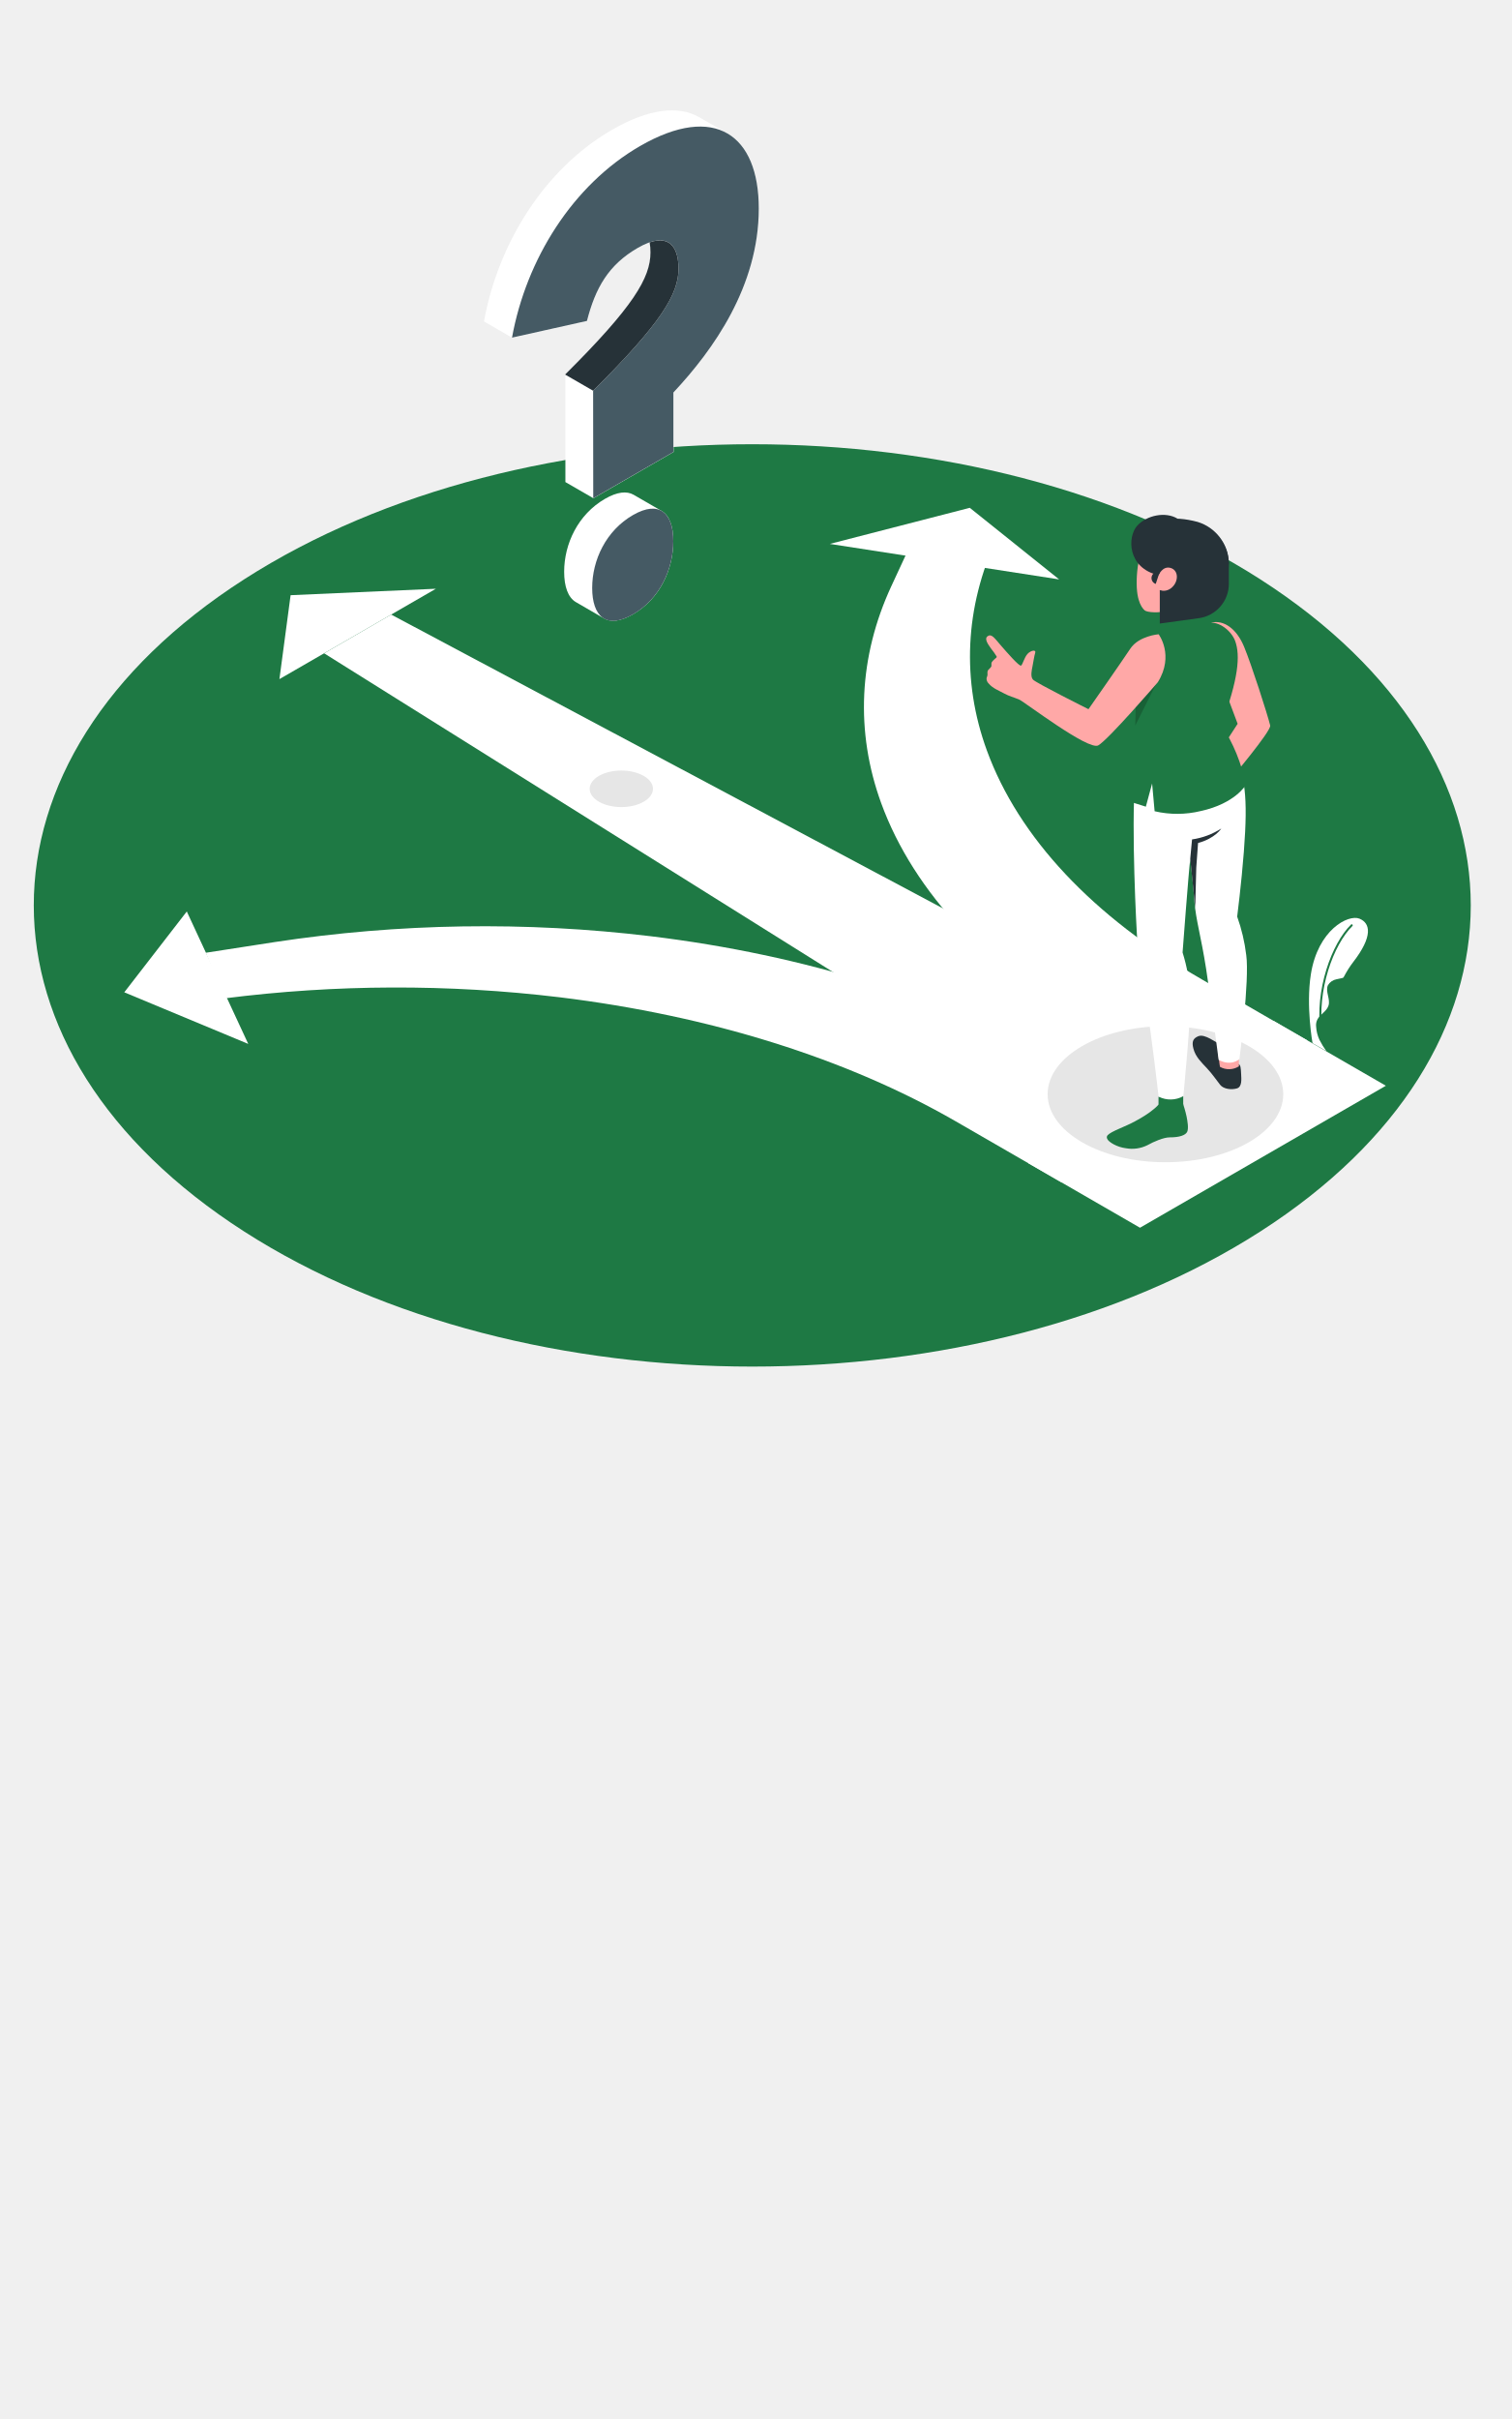
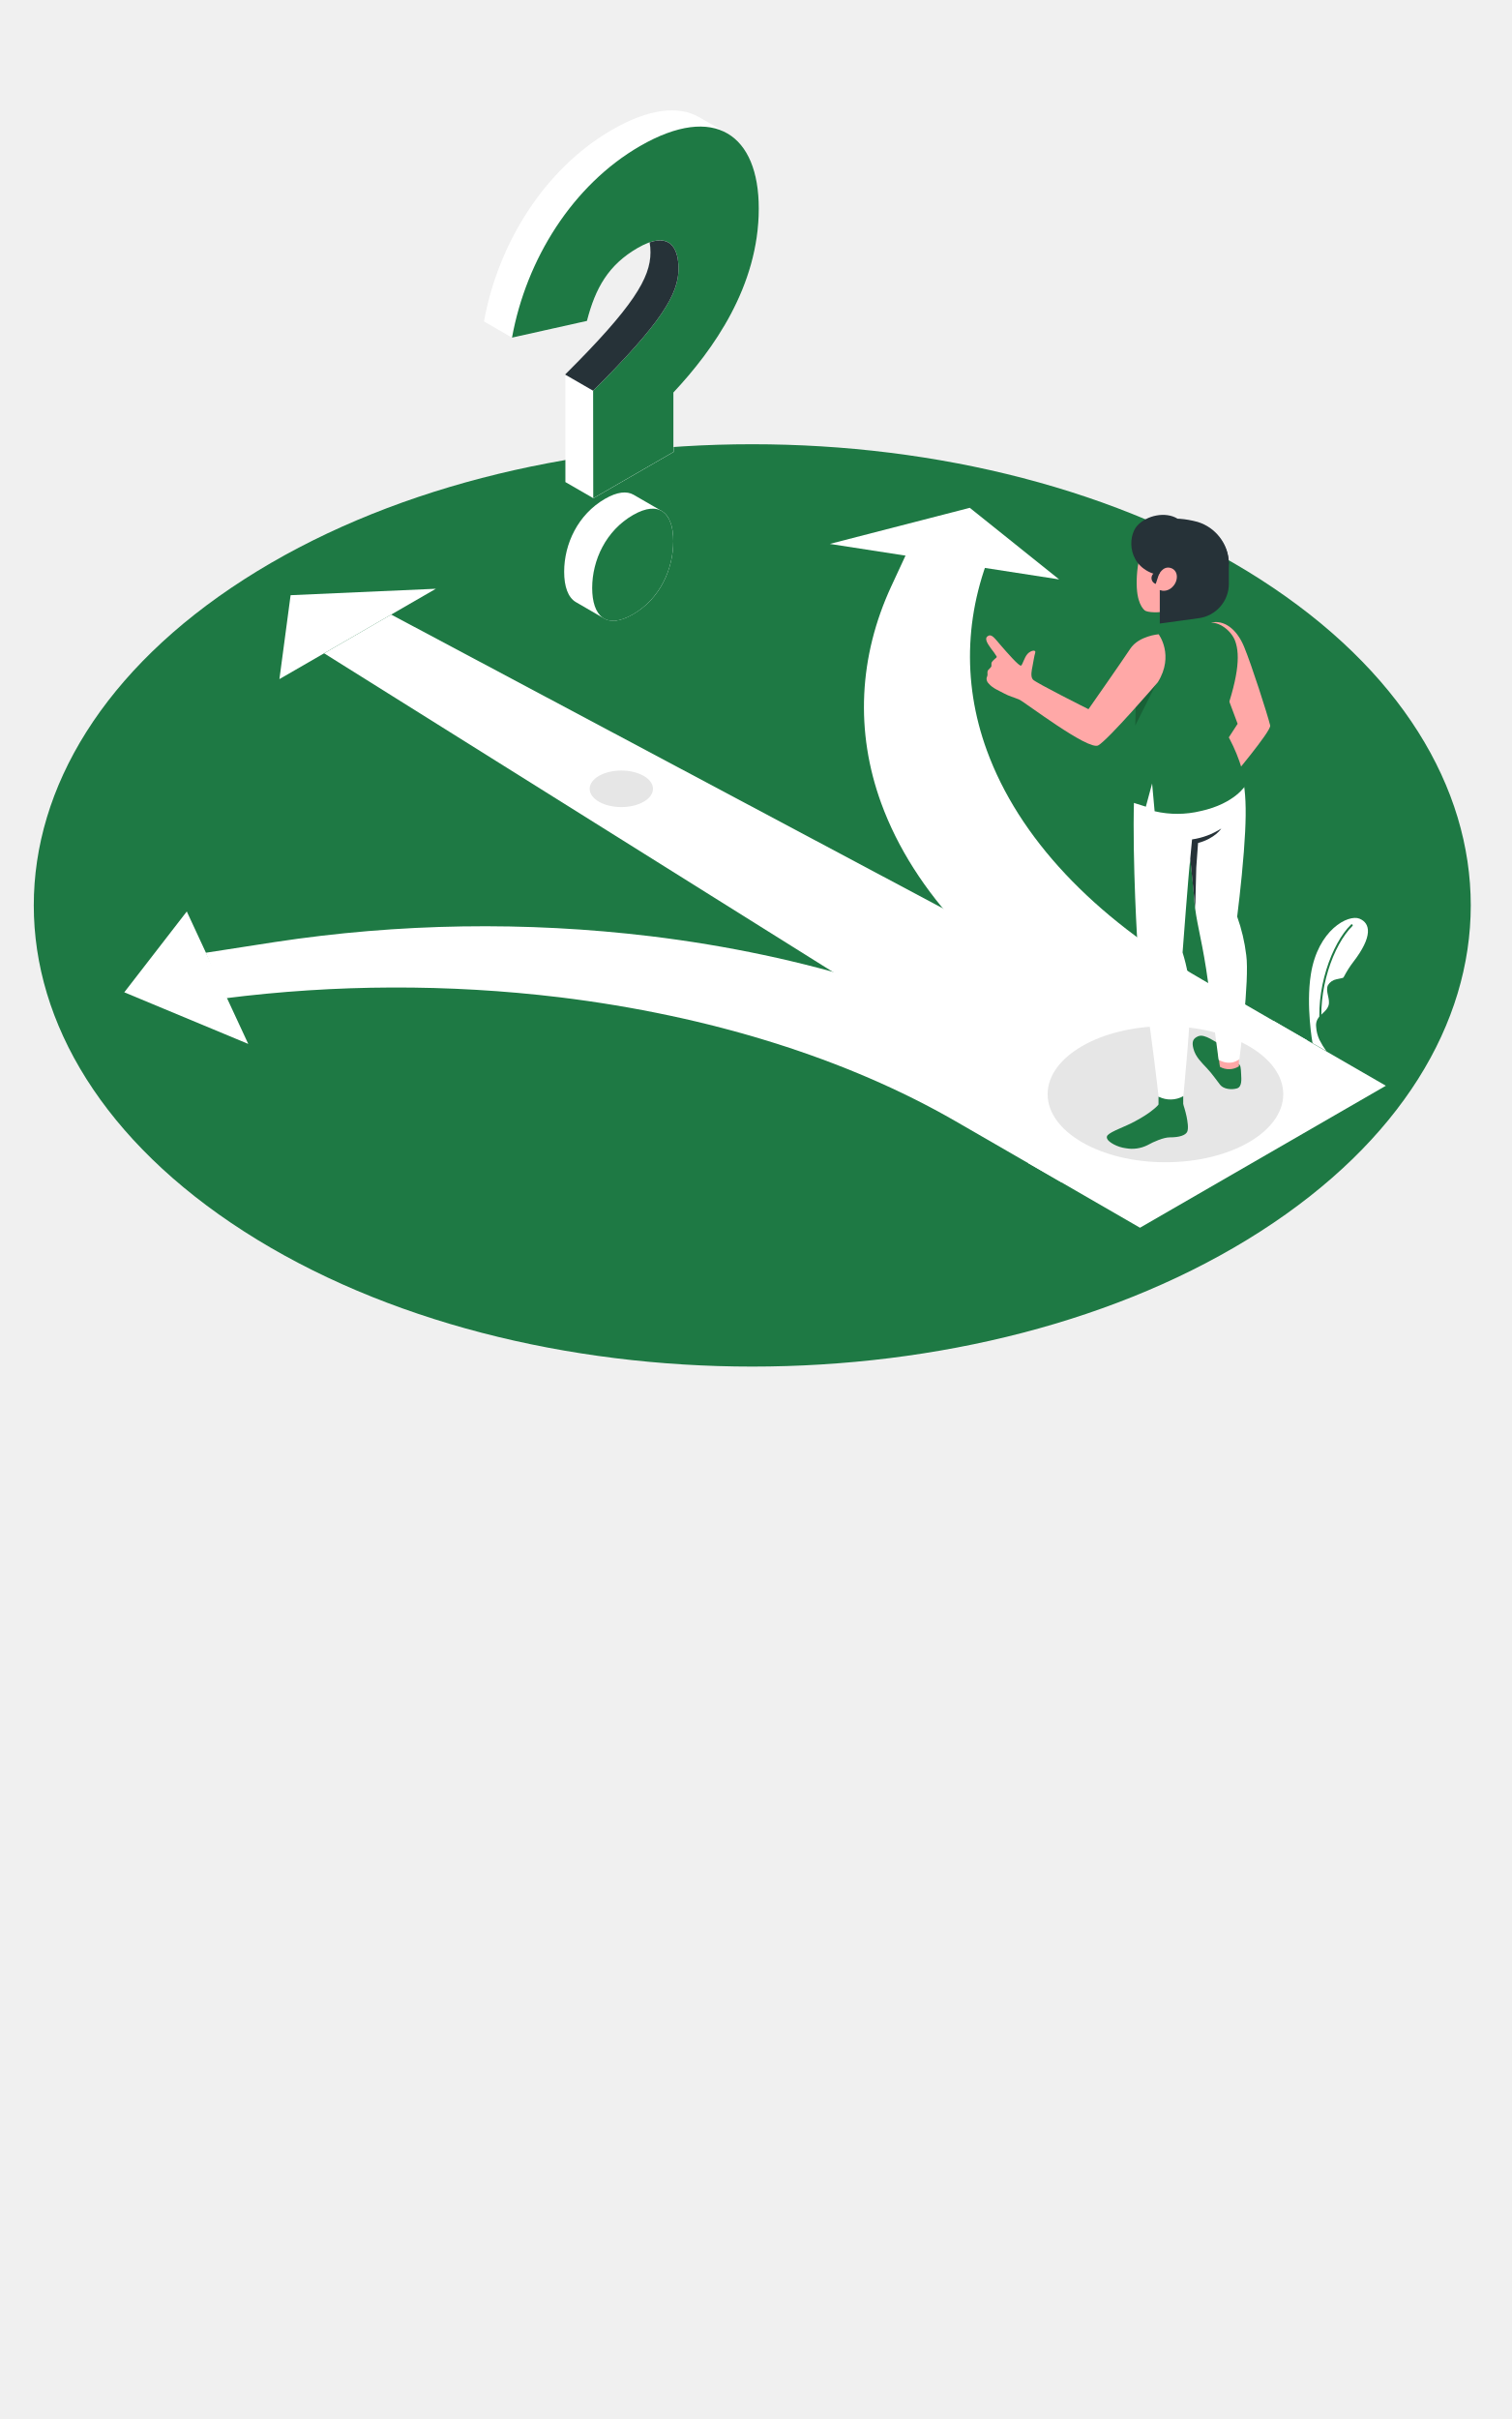
<svg xmlns="http://www.w3.org/2000/svg" class="animated" id="freepik_stories-choose" viewBox="0  0 500 800" version="1.1">
  <style>
		svg#freepik_stories-choose:not(.animated) .animable {
			opacity: 0;
		}
		svg#freepik_stories-choose.animated #freepik--Floor--inject-3 {
			animation: 1s 1 forwards cubic-bezier(0.36,-0.01,0.5,1.38) slideLeft;
			animation-delay: 0s;
		}
		svg#freepik_stories-choose.animated #freepik--Plants--inject-3 {
			animation: 1s 1 forwards cubic-bezier(0.36,-0.01,0.5,1.38) slideLeft;
			animation-delay: 0s;
		}
		svg#freepik_stories-choose.animated #freepik--Arrows--inject-3 {
			animation: 1s 1 forwards cubic-bezier(0.36,-0.01,0.5,1.38) zoomOut;
			animation-delay: 0s;
		}
		svg#freepik_stories-choose.animated #freepik--Shadow--inject-3 {
			animation: 1s 1 forwards cubic-bezier(0.36,-0.01,0.5,1.38) slideLeft;
			animation-delay: 0s;
		}
		svg#freepik_stories-choose.animated #freepik--question-mark--inject-3 {
			animation: 1s 1 forwards cubic-bezier(0.36,-0.01,0.5,1.38) lightSpeedRight;
			animation-delay: 0s;
		}
		svg#freepik_stories-choose.animated #freepik--Character--inject-3 {
			animation: 1s 1 forwards cubic-bezier(0.36,-0.01,0.5,1.38) fadeIn;
			animation-delay: 0s;
		}
		@keyframes slideLeft {
			0% {
				opacity: 0;
				transform: translateX(-30px);
			}
			100% {
				opacity: 1;
				transform: translateX(0);
			}
		}
		@keyframes zoomOut {
			0% {
				opacity: 0;
				transform: scale(1.5);
			}
			100% {
				opacity: 1;
				transform: scale(1);
			}
		}
		@keyframes lightSpeedRight {
			from {
				transform: translate3d(50%, 0, 0) skewX(-20deg);
				opacity: 0;
			}
			60% {
				transform: skewX(10deg);
				opacity: 1;
			}
			80% {
				transform: skewX(-2deg);
			}
			to {
				opacity: 1;
				transform: translate3d(0, 0, 0);
			}
		}
		@keyframes fadeIn {
			0% {
				opacity: 0;
			}
			100% {
				opacity: 1;
			}
		}
	</style>
  <g id="freepik--Floor--inject-3" class="animable" style="transform-origin: 248.846px 299.433px;">
    <path id="freepik--floor--inject-3" d="M80.77,407.28c92.82,59.56,243.31,59.56,336.13,0s92.83-156.13,0-215.69-243.31-59.57-336.13,0S-12,347.72,80.77,407.28Z" style="fill: #1E7944; transform-origin: 248.846px 299.433px;" class="animable" />
  </g>
  <g id="freepik--Plants--inject-3" class="animable" style="transform-origin: 447.032px 329.366px;">
    <g id="freepik--plants--inject-3" class="animable" style="transform-origin: 447.032px 329.366px;">
      <path d="M438.81,347.64,434.18,345s-2.22-12.24-.56-22.76c2.33-14.8,12.41-19.91,16.07-18.43s4.52,5.85-2.09,14.4C443.7,323.24,438.69,333.91,438.81,347.64Z" style="fill: white; transform-origin: 442.757px 325.602px;" id="el00tc0plpjxje" class="animable" />
      <path d="M437.13,341.76h.05a.33.33,0,0,0,.28-.37c-1.91-13.86,3.66-29,9.92-35.15a.33.33,0,0,0-.47-.47c-6.37,6.23-12.05,21.65-10.1,35.71A.32.32,0,0,0,437.13,341.76Z" style="fill: #1E7944; transform-origin: 441.948px 323.717px;" id="elpjtbxsktmud" class="animable" />
      <path d="M451.66,355.06c.73.42,2.24-.5,2.82-.88a7,7,0,0,0,2.32-2.67,6.49,6.49,0,0,0,.58-3.93,15.09,15.09,0,0,0-.49-2.09l-.59-2a5.15,5.15,0,0,1-.29-2c.17-1.38,1.41-2.36,2.53-3.2s2.52-2.15,2.52-3.82a5.88,5.88,0,0,0-1.48-3.49c-.79-1-1.74-1.91-2.46-3a4.06,4.06,0,0,1-.84-2.59,4.33,4.33,0,0,1,.56-1.63,22.8,22.8,0,0,0,1.78-3.25,3.28,3.28,0,0,0-.57-3.46,3.83,3.83,0,0,0-2.87-.71,6.52,6.52,0,0,0-2.68.94c-2.65,1.47-4.16,4.61-7,5.75a27.64,27.64,0,0,1-3.4.83,4.2,4.2,0,0,0-2.81,1.93c-1,2.06.88,4.6.16,6.79-.65,1.94-2.53,2.68-3.59,4.43a4.12,4.12,0,0,0-.49,2.54,12,12,0,0,0,1.07,4.29,30,30,0,0,0,2.35,3.86S451.55,355,451.66,355.06Z" style="fill: #1E7944; transform-origin: 448.198px 335.731px;" id="elrgm76joo1g" class="animable" />
      <path d="M444.14,351.06h0a.33.33,0,0,0,.32-.35c-.54-13.11,5.64-27.58,10.13-31.79a.33.33,0,0,0,0-.47.32.32,0,0,0-.46,0c-4.59,4.29-10.89,19-10.34,32.3A.34.34,0,0,0,444.14,351.06Z" style="fill: #1E7944; transform-origin: 449.222px 334.706px;" id="elc8hxwyk0qw" class="animable" />
      <path d="M446.11,335.57l.1,0a44.21,44.21,0,0,1,9.51-1.53.34.34,0,0,0,.32-.35.32.32,0,0,0-.35-.31,44.75,44.75,0,0,0-9.68,1.56.33.33,0,0,0-.22.41A.34.34,0,0,0,446.11,335.57Z" style="fill: #1E7944; transform-origin: 450.908px 334.474px;" id="elk6ids6ogk7" class="animable" />
    </g>
  </g>
  <g id="freepik--Arrows--inject-3" class="animable" style="transform-origin: 249.77px 286.985px;">
    <g id="freepik--Trails--inject-3" class="animable" style="transform-origin: 249.77px 286.985px;">
      <polygon points="129.4 203.25 107.22 216.06 369.7 380.41 414.07 354.8 129.4 203.25" style="fill: white; transform-origin: 260.645px 291.83px;" id="elf5vwvlpzk8" class="animable" />
      <polygon points="96.13 196.84 92.43 224.59 144.19 194.71 96.13 196.84" style="fill: white; transform-origin: 118.31px 209.65px;" id="elydaelcqx7jr" class="animable" />
      <path d="M384.49,371.87l-33.27,19.21L316.1,370.81c-36-20.75-81.24-34.92-131-41a451.87,451.87,0,0,0-110.92.38l-6.1-15.1,22.7-3.52a461.21,461.21,0,0,1,124.5-1.94c50.91,6.2,97.27,20.7,134.06,41.94Z" style="fill: white; transform-origin: 226.285px 348.702px;" id="eld9pynek5le4" class="animable" />
      <polygon points="61.79 301.44 82.12 345.24 41.11 328.17 61.79 301.44" style="fill: white; transform-origin: 61.615px 323.34px;" id="elbjkzv3cgse" class="animable" />
      <path d="M432.55,344.13l-33.27,19.21-35.12-20.28c-36.79-21.24-61.91-48-72.65-77.4-8.64-23.66-7.48-48.52,3.37-71.88l6.08-13.1L329.74,178c-10.59,22.82-11.73,47.11-3.28,70.22,10.49,28.72,35,54.87,71,75.62Z" style="fill: white; transform-origin: 359.169px 270.67px;" id="elwsgxi805yx" class="animable" />
      <polygon points="274.5 179.88 350.36 191.62 320.8 167.94 274.5 179.88" style="fill: white; transform-origin: 312.43px 179.78px;" id="eltple4yq9ke" class="animable" />
      <polygon points="340.13 384.68 377.1 406.03 458.43 359.07 421.46 337.72 340.13 384.68" style="fill: white; transform-origin: 399.28px 371.875px;" id="el1beciuv9q15" class="animable" />
    </g>
  </g>
  <g id="freepik--Shadow--inject-3" class="animable" style="transform-origin: 309.775px 319.6px;">
    <g id="freepik--shadow--inject-3">
      <ellipse cx="385.52" cy="361.87" rx="38.97" ry="22.5" style="opacity: 0.1; transform-origin: 385.52px 361.87px;" class="animable" />
    </g>
    <g id="freepik--shadow--inject-3">
      <ellipse cx="205.53" cy="260.87" rx="10.47" ry="6.04" style="opacity: 0.1; transform-origin: 205.53px 260.87px;" class="animable" />
    </g>
  </g>
  <g id="freepik--question-mark--inject-3" class="animable" style="transform-origin: 205.55px 120.909px;">
    <g id="freepik--question-mark--inject-3" class="animable" style="transform-origin: 205.55px 120.909px;">
      <path d="M218.9,169h0l-9.32-5.38h0c-2.22-1.28-5.39-1-9.47,1.36-8.94,5.17-13.49,14.91-13.49,24.11,0,4.88,1.28,8.48,3.82,10l9.31,5.4h0c2.24,1.35,5.46,1.08,9.63-1.33,9-5.16,13.34-15,13.34-24.22C222.72,174.05,221.43,170.48,218.9,169Z" style="fill: white; transform-origin: 204.67px 184.082px;" id="el84m8pep7nih" class="animable" />
      <path d="M240.72,44.19l-9.48-5.45c-6.71-3.84-16.46-2.92-28.78,4.19-22.28,12.86-37.65,37.43-42.36,63.37l9.27,5.36,24.79-5.53C197,95.3,201.22,87.62,211,82a23,23,0,0,1,4-1.85,19.85,19.85,0,0,1,.27,3.35c0,8.37-5.65,17.91-28.24,40.37v35.56l9.27,5.35,26.52-15.3V129.81C235.9,115.72,251,94.68,251,68.94,251,56.84,247.4,48.12,240.72,44.19Z" style="fill: white; transform-origin: 205.55px 100.641px;" id="el7jsxpgor6gh" class="animable" />
-       <path d="M196.2,129.22c22.6-22.46,28.25-32,28.25-40.36,0-7.33-3.3-12.75-13.5-6.86-9.73,5.62-14,13.3-16.79,24.13l-24.79,5.53c4.71-25.94,20.09-50.51,42.37-63.37C236.53,34,251,44.68,251,68.94c0,25.74-15.06,46.78-28.24,60.87v19.67l-26.52,15.3Z" style="fill: rgb(69, 90, 100); transform-origin: 210.185px 103.32px;" id="el7av8w31p9wa" class="animable" />
-       <path d="M195.89,194.45c0-9.21,4.55-18.95,13.49-24.11,8.79-5.07,13.34-.59,13.34,8.62s-4.39,19.06-13.34,24.22S195.89,203.65,195.89,194.45Z" style="fill: rgb(69, 90, 100); transform-origin: 209.305px 186.768px;" id="eljuzmtvhv7h9" class="animable" />
+       <path d="M196.2,129.22c22.6-22.46,28.25-32,28.25-40.36,0-7.33-3.3-12.75-13.5-6.86-9.73,5.62-14,13.3-16.79,24.13l-24.79,5.53c4.71-25.94,20.09-50.51,42.37-63.37C236.53,34,251,44.68,251,68.94c0,25.74-15.06,46.78-28.24,60.87v19.67l-26.52,15.3Z" style="fill: #1E7944; transform-origin: 210.185px 103.32px;" id="el7av8w31p9wa" class="animable" />
+       <path d="M195.89,194.45c0-9.21,4.55-18.95,13.49-24.11,8.79-5.07,13.34-.59,13.34,8.62s-4.39,19.06-13.34,24.22S195.89,203.65,195.89,194.45Z" style="fill: #1E7944; transform-origin: 209.305px 186.768px;" id="eljuzmtvhv7h9" class="animable" />
      <path d="M224.45,88.86c0,8.37-5.65,17.9-28.25,40.36l-9.27-5.35c22.6-22.47,28.24-32,28.24-40.37a18.75,18.75,0,0,0-.27-3.34C222,77.7,224.45,82.58,224.45,88.86Z" style="fill: rgb(38, 50, 56); transform-origin: 205.69px 104.365px;" id="elzk1qqg6jxbh" class="animable" />
    </g>
  </g>
  <g id="freepik--Character--inject-3" class="animable" style="transform-origin: 373.2px 275.101px;">
    <g id="freepik--character--inject-3" class="animable" style="transform-origin: 373.2px 275.101px;">
      <path d="M400.76,205.9c3.93-.93,8.25,1.86,10.78,8s7.58,21.89,8.63,26c.47,1.84-13.53,18.17-13,17.93.15-.07-4.56-8-4.56-8l6.79-10.46-4.25-11.35Z" style="fill: rgb(255, 168, 167); transform-origin: 410.471px 231.779px;" id="elyu0oqndwpt" class="animable" />
-       <path d="M409.82,352c.53.2.66,1.21.74,3.23.06,1.52.39,4.19-1.39,4.72s-4.41.26-5.55-1.18c-1.43-1.79-2.4-3.37-4.44-5.56-1.77-1.9-3.68-3.67-4.39-6.34-.65-2.4-.11-3.45,1.53-4.15,2.26-1,5.81,2.18,7.58,2.68C405.42,345.87,409.28,351.84,409.82,352Z" style="fill: rgb(38, 50, 56); transform-origin: 402.572px 351.364px;" id="elt4gxqdds99" class="animable" />
+       <path d="M409.82,352c.53.2.66,1.21.74,3.23.06,1.52.39,4.19-1.39,4.72s-4.41.26-5.55-1.18c-1.43-1.79-2.4-3.37-4.44-5.56-1.77-1.9-3.68-3.67-4.39-6.34-.65-2.4-.11-3.45,1.53-4.15,2.26-1,5.81,2.18,7.58,2.68C405.42,345.87,409.28,351.84,409.82,352Z" style="fill: #1E7944; transform-origin: 402.572px 351.364px;" id="elt4gxqdds99" class="animable" />
      <path d="M409.82,350.17v2.48a6.09,6.09,0,0,1-6.26.17c-.1-.24-.65-5-.65-5Z" style="fill: rgb(255, 168, 167); transform-origin: 406.365px 350.712px;" id="elkl1lxtmv2y" class="animable" />
      <path d="M391.4,365.19s.71,2.15,1.1,4c.3,1.5.74,4,.21,5.12s-2.57,1.85-5.73,1.83c-2.05,0-5.25,1.38-7.44,2.6a11.42,11.42,0,0,1-7.11,1c-2.82-.34-5.74-2-6.19-3.14s.13-1.73,6.77-4.56c.06,0,7-3.16,10.22-6.71Z" style="fill: #1E7944; transform-origin: 379.541px 372.557px;" id="eltxrfpb3jkhd" class="animable" />
      <path d="M391.4,362.51s0,1.84,0,2.89-1.23,2.61-4.43,2.5c-2.26-.08-3.83-.69-3.74-2.55v-2.67Z" style="fill: #1E7944; transform-origin: 387.313px 365.208px;" id="el8ietdw05hhs" class="animable" />
      <path d="M412.25,315.87a58.38,58.38,0,0,0-3-12.73s1.4-10.94,2.21-21.46c1.45-18.85.28-25-3.42-33.47,0,0-31.63-3.2-32.6,9.94-1.2,16.37.4,48,.83,53.79s1,8.39,3,20.47c1.56,9.19,4,30.27,4,30.27a8.66,8.66,0,0,0,8.17-.17s2.59-26.32,2.32-33A56.85,56.85,0,0,0,391.19,315s2-26.68,2.53-30.93c0,0,1,8.47,1.42,14.25s2.15,11.31,3.83,22.05c1.45,9.31,4.14,30.14,4.14,30.14,4.2,2.27,6.88-.25,6.88-.25S413.39,324,412.25,315.87Z" style="fill: white; transform-origin: 393.743px 305.744px;" id="el1v2h0jy4dn3" class="animable" />
      <polygon points="384.56 201.64 386.05 213.86 396.8 212.89 395.57 199.33 384.56 201.64" style="fill: #1E7944; transform-origin: 390.68px 206.595px;" id="elcegcvl8ftpl" class="animable" />
      <path d="M408.59,212c-1.18-3.21-5.2-6.79-9.33-6-1.08.2-2,.36-3,.56-.09,2.82-5.4,4.28-10.68,2.57-1.59.45-3.05.92-4.37,1.39-3.78,1.35-5.3,7.63-5.39,18.14s-1.2,36.73-1.2,36.73l4.42,1.39,2.07-7.67.83,9.18a32.84,32.84,0,0,0,15.27-.07c11.37-2.48,14.9-8.62,14.9-8.62a55.22,55.22,0,0,0-8.1-19.86C409.66,224.58,410.34,216.79,408.59,212Z" style="fill: #1E7944; transform-origin: 393.365px 237.522px;" id="el5fhgfp7xvi6" class="animable" />
      <g id="elnxnzvzmlsg">
        <polygon points="375.69 233.89 382.38 226.29 375.53 239.97 375.69 233.89" style="opacity: 0.2; transform-origin: 378.955px 233.13px;" class="animable" />
      </g>
      <path d="M383.27,209.76s-6.57.52-9.38,4.78-13.83,20-13.83,20-17.53-8.77-18.39-9.81-.37-3.14-.14-4.3.63-3.73.89-4.45c.45-1.26-1.42-.92-2.51.26s-1.59,3.48-2.14,3.88-4.72-4.4-6.74-6.72-3-3.93-4.33-3c-1,.69-.35,2.07,1.1,4.05a24.37,24.37,0,0,1,1.87,2.63c.18.35-.36.63-.57.82-.39.36-1.09.93-1.14,1.48a5.37,5.37,0,0,1,0,.9c-.19.66-1,1-1.24,1.62-.17.46,0,1-.08,1.47-.06.32-.23.6-.29.92A2.2,2.2,0,0,0,327,226c1.42,1.69,3.37,2.34,5.23,3.37,1.55.86,3.15,1.23,4.93,2s22.85,16.94,26.13,15.14S383,225.62,383,225.62C388.54,216.72,383.27,209.76,383.27,209.76Z" style="fill: rgb(255, 168, 167); transform-origin: 355.876px 228.205px;" id="elfwq4yujgllu" class="animable" />
      <path d="M378.53,186.57s-4.2-4.73-1.14-9.54c3.61-5.66,10.56-6.63,18.8-4.42a14.62,14.62,0,0,1,10.31,13.27c.39,6-16.46,10.5-16.07,14.64Z" style="fill: rgb(38, 50, 56); transform-origin: 391.39px 186.017px;" id="elhe5bs7vmba7" class="animable" />
      <path d="M376.22,188.41s-2.29,3.67-2,4a5.78,5.78,0,0,0,1.85.74Z" style="fill: #1E7944; transform-origin: 375.207px 190.78px;" id="elfkm8y6majli" class="animable" />
      <path d="M383.19,176.8c-2.28,1.26-6.23,3.58-7,12.14-.82,8.79,1.22,11.78,2.44,12.9.83.75,5,.92,7.15.19,2.69-.92,8.5-4,11.13-8.58,3.1-5.41,3.58-12.52-.24-15.2C391.27,174.48,385.13,175.73,383.19,176.8Z" style="fill: rgb(255, 168, 167); transform-origin: 387.693px 189.104px;" id="elb7wk9pj5528" class="animable" />
      <path d="M382.52,177.18s-1.8,8,.75,13c0,0,1.33-3.16,4-2.34s2.57,4.43.5,6.33a4,4,0,0,1-4.16,1,17.93,17.93,0,0,0,4,6.07s8,3.57,14.94-4.26c6.29-7.1,5.12-19.49-4.51-22.41S382.52,177.18,382.52,177.18Z" style="fill: rgb(38, 50, 56); transform-origin: 394.179px 187.885px;" id="el86xsxwsoev2" class="animable" />
      <path d="M383.65,195.21v11l12.93-1.77a11.48,11.48,0,0,0,9.92-11.37v-7.22l-10.26,6.57-4.85,4.29-4.91-.4Z" style="fill: rgb(38, 50, 56); transform-origin: 395.075px 196.03px;" id="eltd6tnihqptp" class="animable" />
      <path d="M376.27,173.75c-3.46,3.72-3.38,14.17,7,16.47l6.25-18.69C385.52,169.08,379.36,170.44,376.27,173.75Z" style="fill: rgb(38, 50, 56); transform-origin: 381.872px 180.249px;" id="elol553avpmkq" class="animable" />
      <path d="M382.31,193.11a2,2,0,1,1,1.28-3.87Z" style="fill: rgb(38, 50, 56); transform-origin: 382.251px 191.123px;" id="elpdnta6xr1fa" class="animable" />
      <path d="M393.72,284l.6-6.39A24.2,24.2,0,0,0,404,274s-2.05,3.29-7.69,4.79l-.59,8.14-.35,13.33Z" style="fill: rgb(38, 50, 56); transform-origin: 398.86px 287.13px;" id="el0ogn6ipa2ilk" class="animable" />
    </g>
  </g>
  <defs>
    <filter id="active" height="400%">
      <feMorphology in="SourceAlpha" result="DILATED" operator="dilate" radius="2" />
      <feFlood flood-color="#32DFEC" flood-opacity="1" result="PINK" />
      <feComposite in="PINK" in2="DILATED" operator="in" result="OUTLINE" />
      <feMerge>
        <feMergeNode in="OUTLINE" />
        <feMergeNode in="SourceGraphic" />
      </feMerge>
    </filter>
    <filter id="hover" height="400%">
      <feMorphology in="SourceAlpha" result="DILATED" operator="dilate" radius="2" />
-       <feFlood flood-color="#ff0000" flood-opacity="0.5" result="PINK" />
+       <feFlood flood-color="#1E7944" flood-opacity="0.5" result="PINK" />
      <feComposite in="PINK" in2="DILATED" operator="in" result="OUTLINE" />
      <feMerge>
        <feMergeNode in="OUTLINE" />
        <feMergeNode in="SourceGraphic" />
      </feMerge>
      <feColorMatrix type="matrix" values="0   0   0   0   0                0   1   0   0   0                0   0   0   0   0                0   0   0   1   0 " />
    </filter>
  </defs>
</svg>
